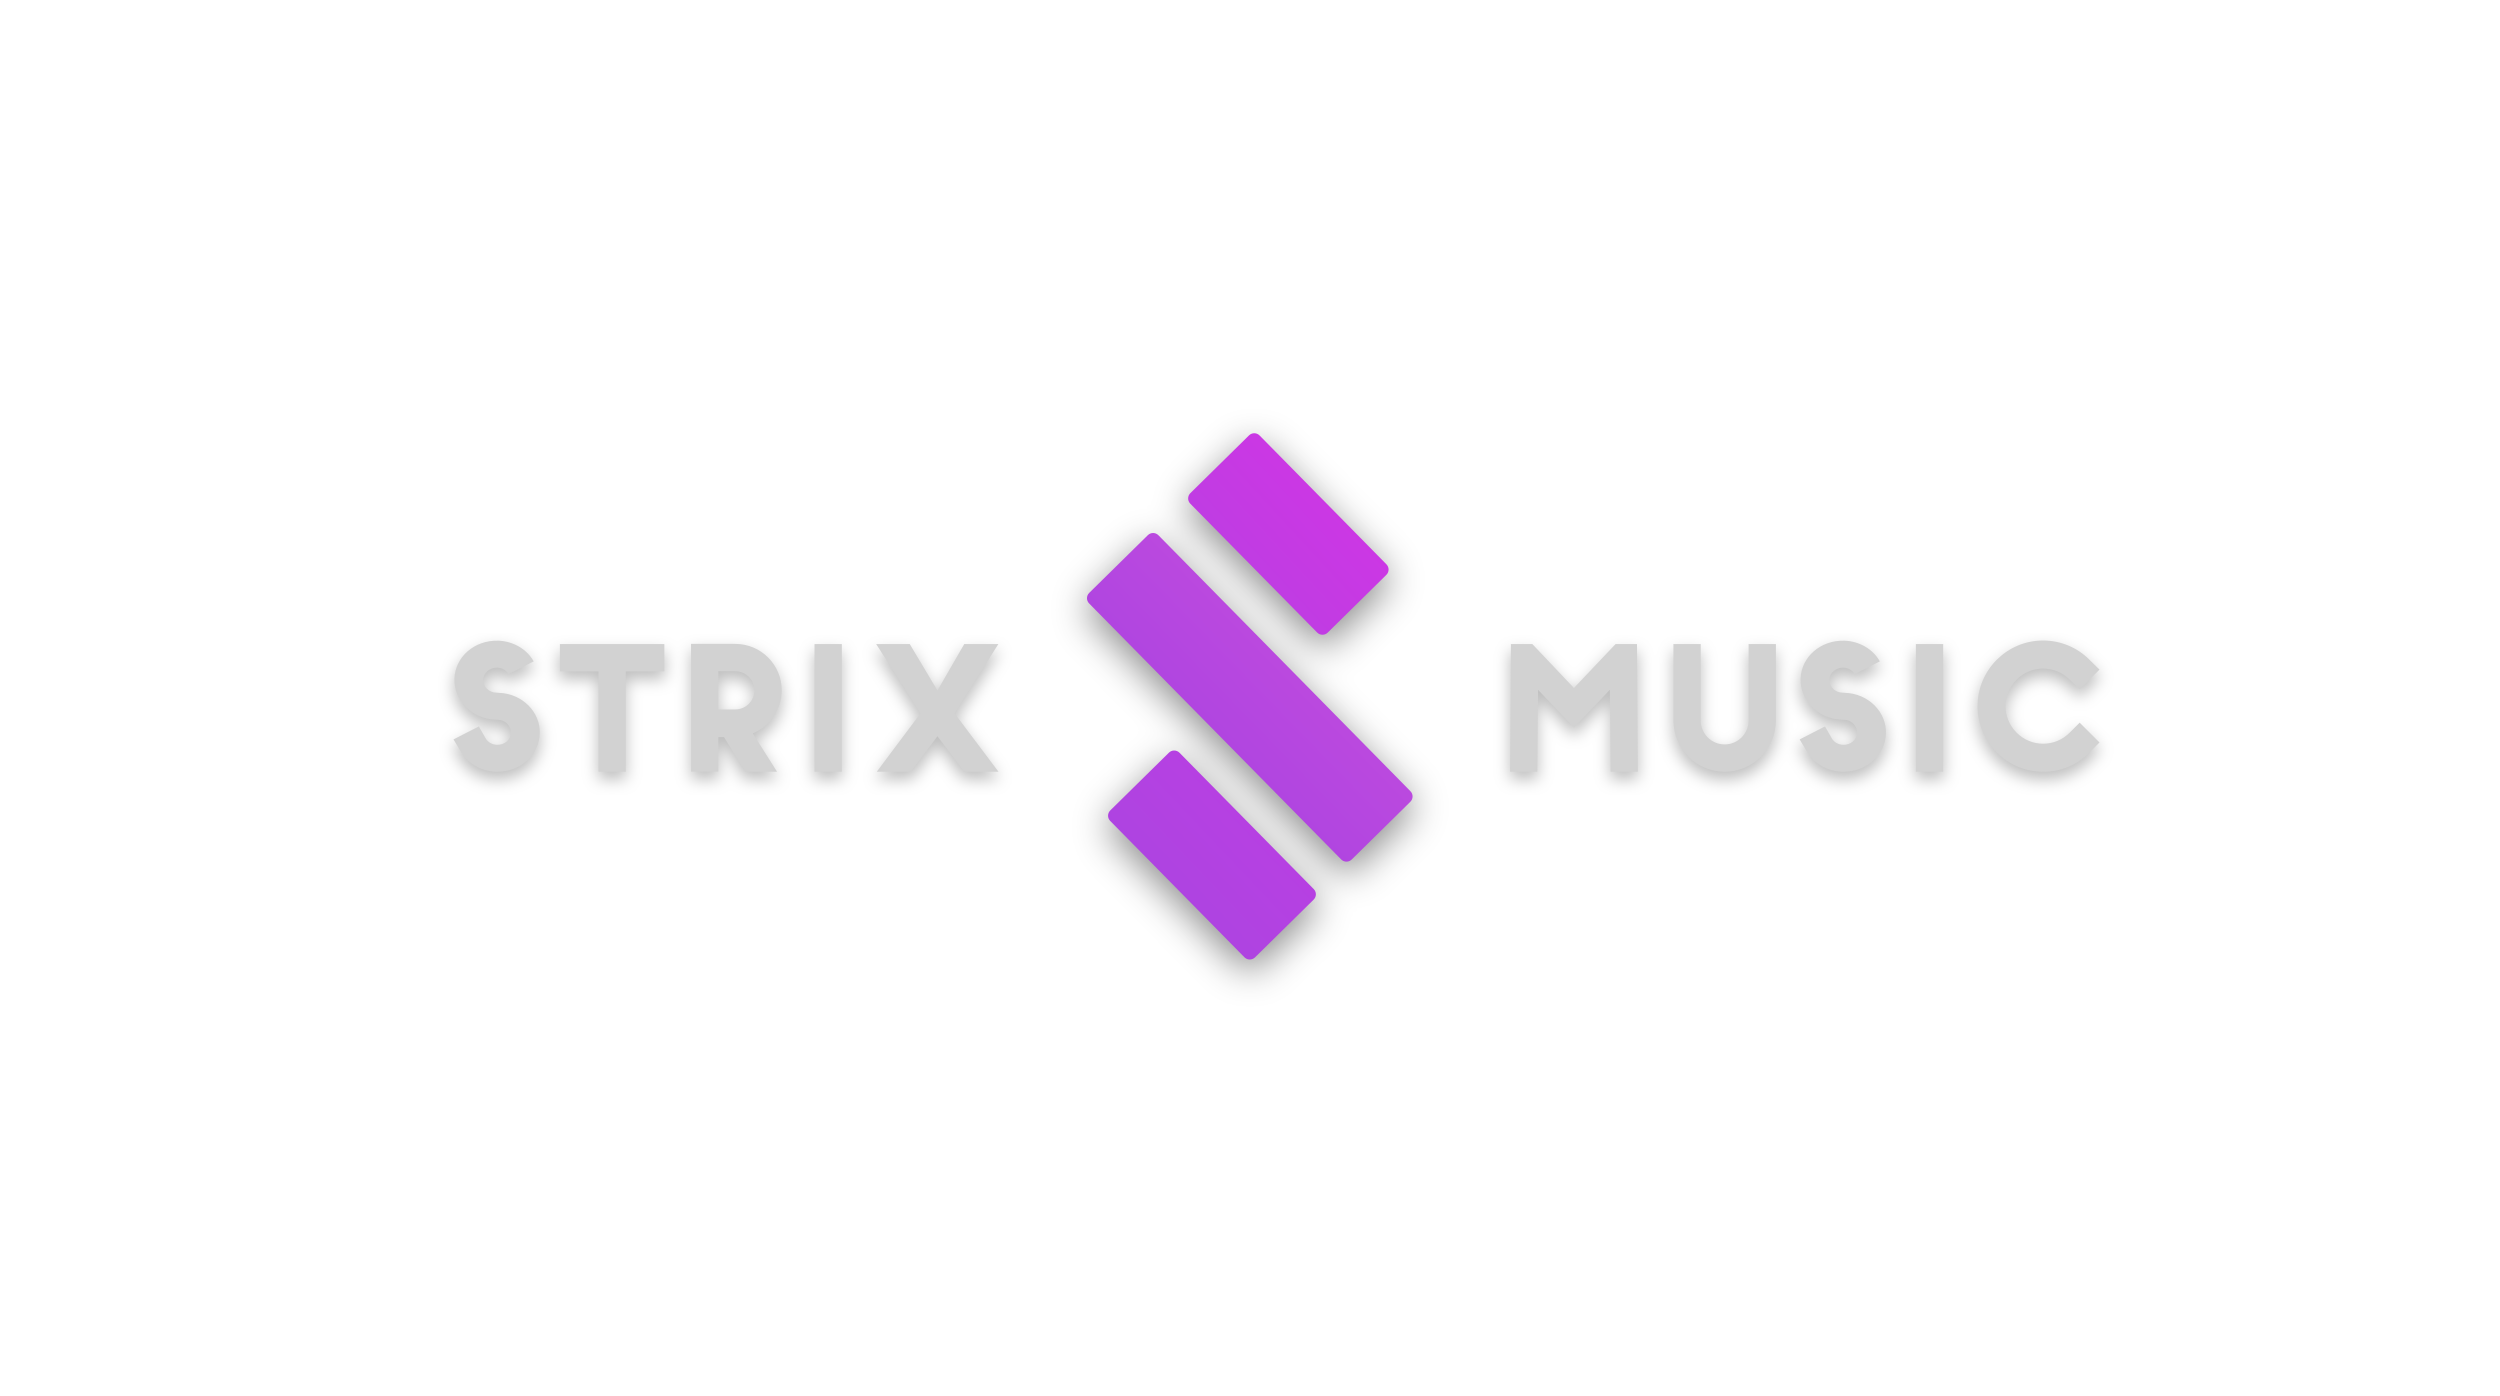
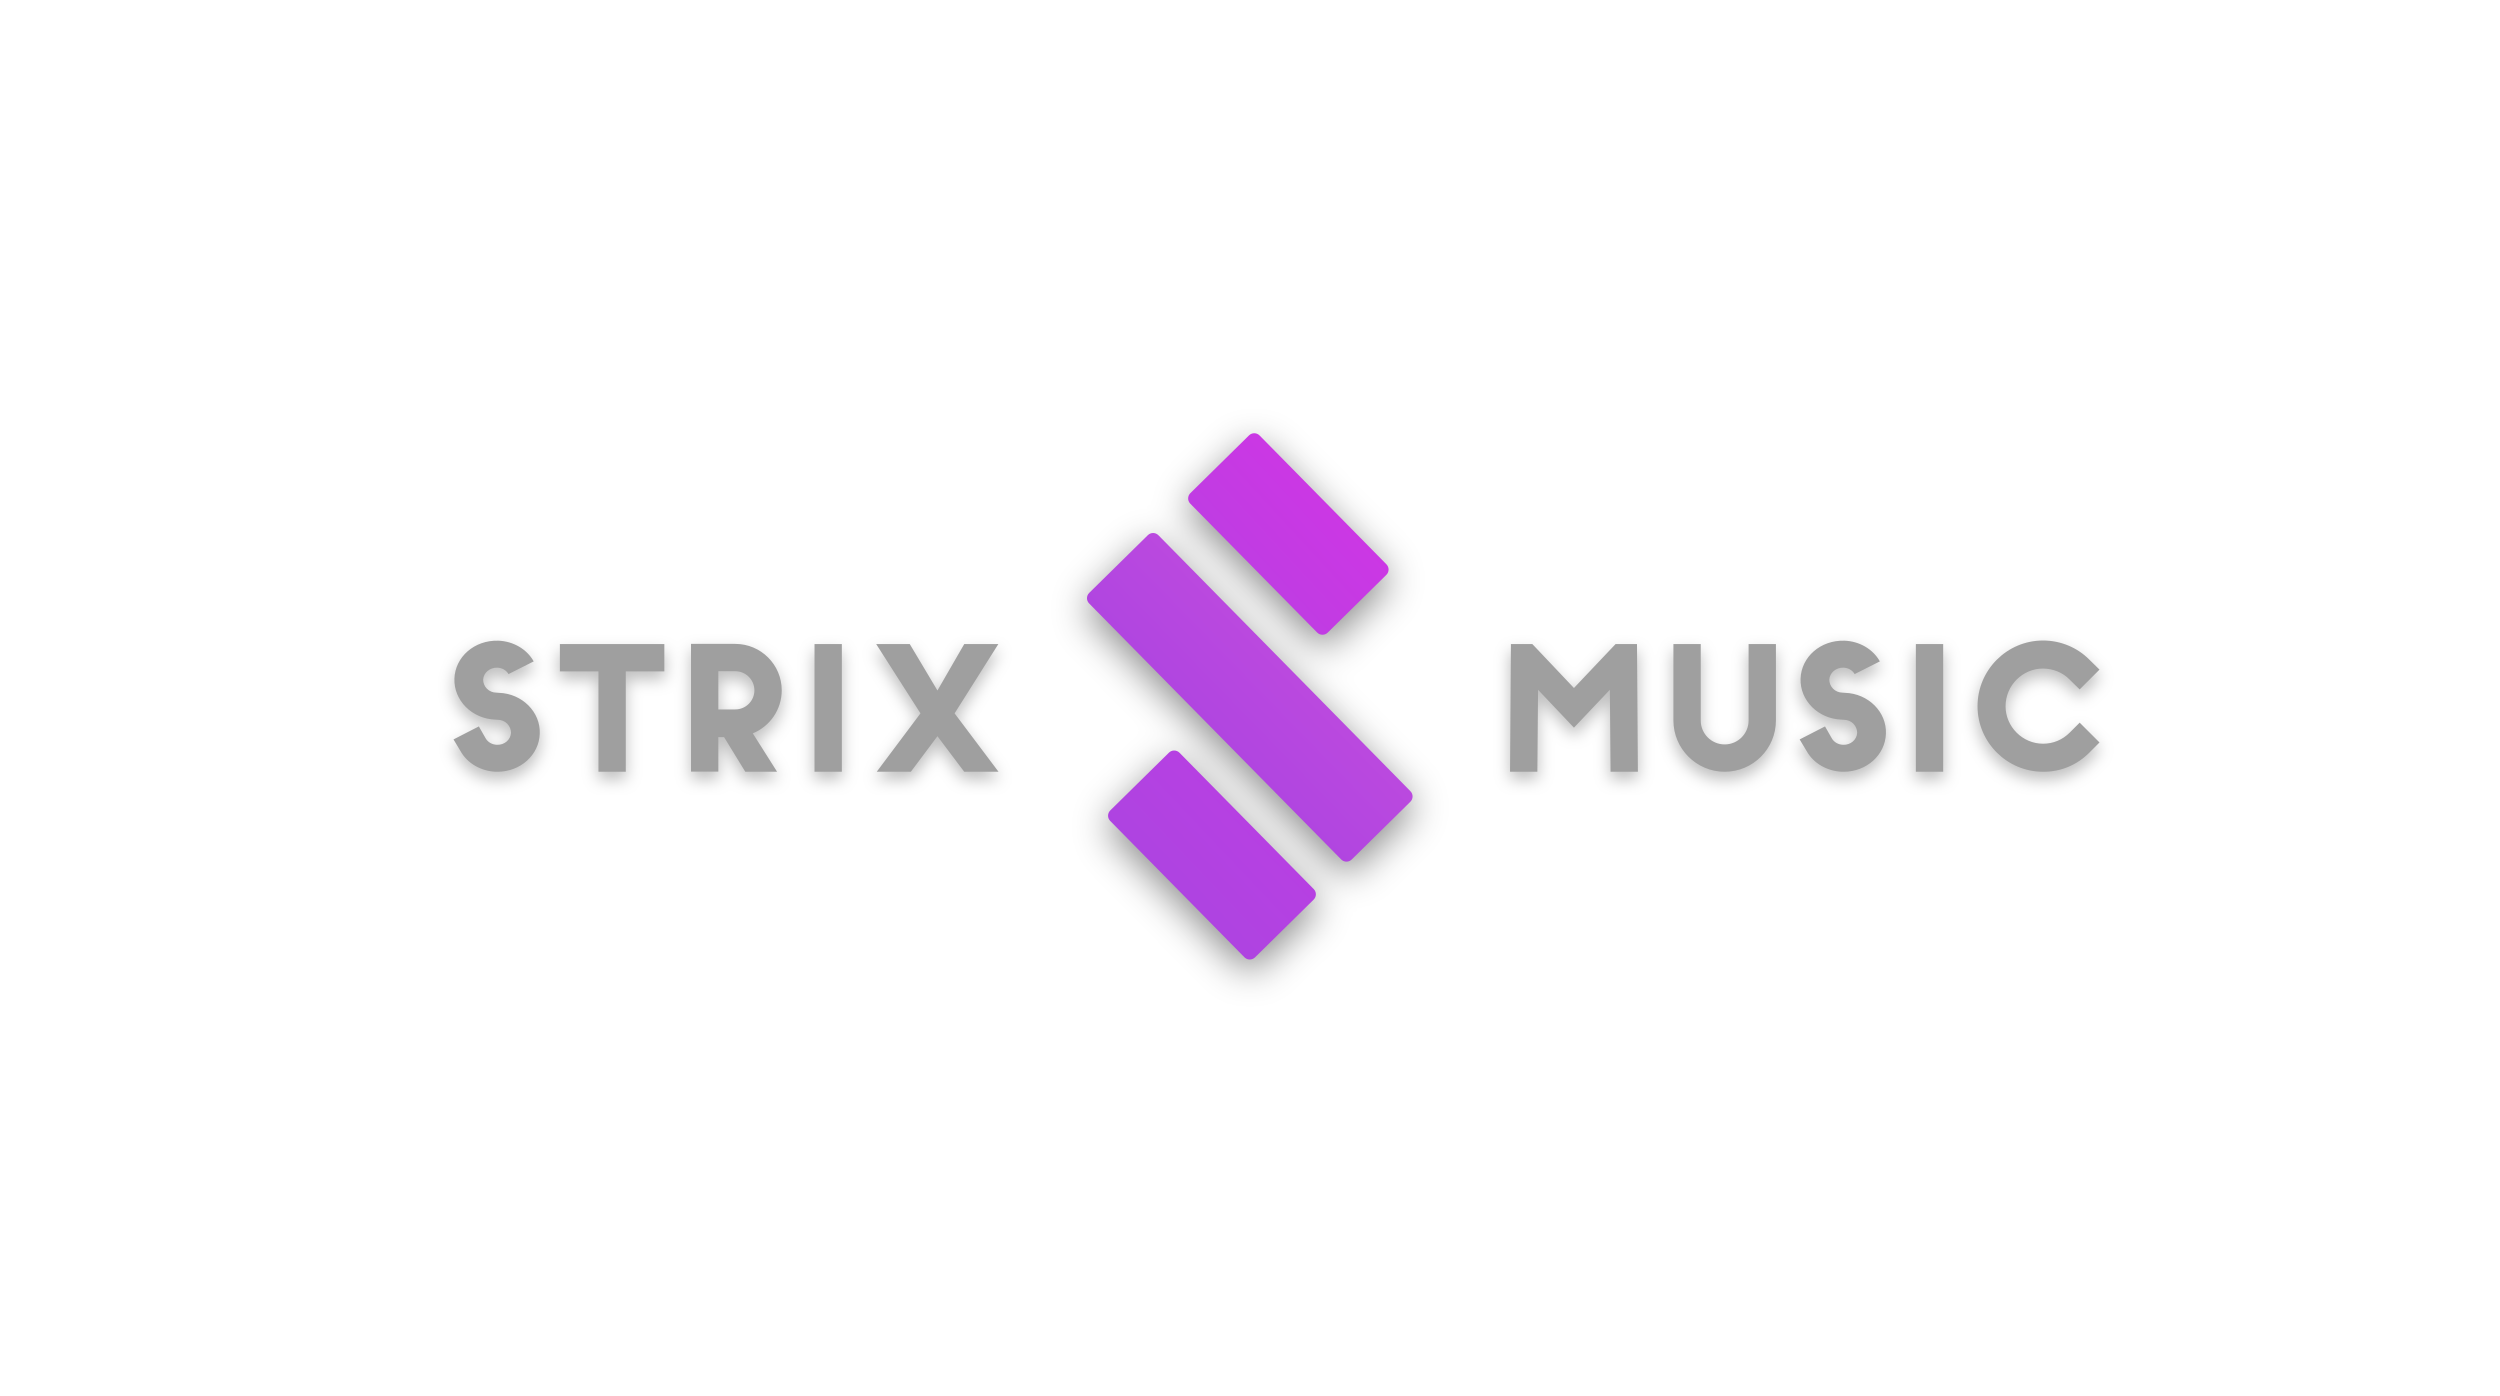
- <svg xmlns="http://www.w3.org/2000/svg" viewBox="0 0 672 375" fill="none">
+ <svg xmlns="http://www.w3.org/2000/svg" width="auto" height="auto" viewBox="0 0 672 375" fill="none">
  <g filter="url(#filter0_d)">
    <rect x="309.972" y="142.445" width="100.568" height="26.129" rx="2" transform="rotate(45.4452 309.972 142.445)" fill="url(#paint0_linear)" />
    <path d="M314.215 202.313C315.002 201.538 316.268 201.548 317.043 202.335L353.132 238.989C353.907 239.776 353.897 241.042 353.11 241.817L337.341 257.343C336.554 258.118 335.288 258.108 334.513 257.321L298.424 220.667C297.649 219.88 297.659 218.613 298.446 217.838L314.215 202.313Z" fill="url(#paint1_linear)" />
    <path d="M335.74 117.03C336.527 116.255 337.793 116.265 338.568 117.052L372.673 151.691C373.448 152.478 373.438 153.745 372.651 154.52L356.883 170.045C356.096 170.82 354.829 170.81 354.054 170.023L319.949 135.384C319.174 134.596 319.184 133.33 319.971 132.555L335.74 117.03Z" fill="url(#paint2_linear)" />
  </g>
  <g filter="url(#filter1_d)">
    <path d="M134.096 186.232L133.424 186.184C132.464 186.184 131.552 185.8 130.88 185.128C130.208 184.456 129.872 183.544 129.872 182.68C129.968 180.856 131.648 179.416 133.664 179.464C134.96 179.512 136.064 180.136 136.688 181.192L143.456 177.784C141.584 174.424 137.888 172.36 133.952 172.216C127.52 172.024 122.336 176.584 122.144 182.44C121.952 188.248 126.848 193.192 133.088 193.432L133.808 193.48C134.768 193.48 135.68 193.864 136.352 194.536C137.024 195.256 137.36 196.12 137.36 196.984C137.264 198.808 135.632 200.296 133.568 200.2C132.272 200.152 131.168 199.528 130.544 198.472L128.72 195.256L121.904 198.76L123.776 201.88C125.648 205.24 129.344 207.304 133.328 207.448C133.424 207.448 133.568 207.448 133.712 207.448C139.904 207.448 144.896 202.936 145.088 197.224C145.328 191.368 140.336 186.424 134.096 186.232ZM150.496 173.128V180.472H160.864V207.448H168.208V180.472H178.576V173.128H150.496ZM185.744 207.4H193.088V198.136H194.624L200.336 207.448H208.88L202.352 197.128C206.912 195.256 210.128 190.792 210.128 185.56C210.128 178.648 204.512 173.08 197.648 173.08H185.744V207.4ZM193.088 180.424H197.648C200.48 180.424 202.784 182.728 202.784 185.56C202.784 188.392 200.48 190.696 197.648 190.696H193.088V180.424ZM226.288 173.128H218.944V207.448H226.288V173.128ZM259.185 173.128L251.985 185.608L244.545 173.128H235.521L247.425 191.752L235.665 207.448H244.833L251.985 197.896L259.185 207.448H268.401L256.593 191.752L268.353 173.128H259.185ZM434.263 173.128L423.079 184.936L411.895 173.128H406.135L405.895 207.448H413.239L413.431 185.416L423.079 195.592L432.727 185.416L432.919 207.448H440.263L440.023 173.128H434.263ZM470.023 193.672C470.023 197.224 467.143 200.104 463.591 200.104C460.039 200.104 457.159 197.224 457.159 193.672V173.128H449.815V193.672C449.815 201.256 456.007 207.448 463.591 207.448C471.223 207.448 477.367 201.256 477.367 193.672V173.128H470.023V193.672ZM495.943 186.232L495.271 186.184C494.311 186.184 493.399 185.8 492.727 185.128C492.055 184.456 491.719 183.544 491.719 182.68C491.815 180.856 493.495 179.416 495.511 179.464C496.807 179.512 497.911 180.136 498.535 181.192L505.303 177.784C503.431 174.424 499.735 172.36 495.799 172.216C489.367 172.024 484.183 176.584 483.991 182.44C483.799 188.248 488.695 193.192 494.935 193.432L495.655 193.48C496.615 193.48 497.527 193.864 498.199 194.536C498.871 195.256 499.207 196.12 499.207 196.984C499.111 198.808 497.479 200.296 495.415 200.2C494.119 200.152 493.015 199.528 492.391 198.472L490.567 195.256L483.751 198.76L485.623 201.88C487.495 205.24 491.191 207.304 495.175 207.448C495.271 207.448 495.415 207.448 495.559 207.448C501.751 207.448 506.743 202.936 506.935 197.224C507.175 191.368 502.183 186.424 495.943 186.232ZM522.327 173.128H514.983V207.448H522.327V173.128ZM556.327 196.936C554.407 198.856 551.911 199.912 549.175 199.912C543.655 199.912 539.095 195.352 539.095 189.832C539.095 184.264 543.655 179.704 549.175 179.704C551.863 179.752 554.407 180.712 556.327 182.68L559.015 185.32L564.343 179.992L561.655 177.352C558.391 174.04 553.879 172.168 549.175 172.168C539.479 172.168 531.559 180.088 531.559 189.832C531.559 199.528 539.479 207.448 549.175 207.448C553.927 207.496 558.343 205.624 561.655 202.264L564.343 199.576L559.015 194.248L556.327 196.936Z" fill="url(#paint3_linear)" />
  </g>
  <defs>
    <filter id="filter0_d" x="281.353" y="108.626" width="109.177" height="163.119" filterUnits="userSpaceOnUse" color-interpolation-filters="sRGB">
      <feFlood flood-opacity="0" result="BackgroundImageFix" />
      <feColorMatrix in="SourceAlpha" type="matrix" values="0 0 0 0 0 0 0 0 0 0 0 0 0 0 0 0 0 0 127 0" />
      <feOffset dy="3" />
      <feGaussianBlur stdDeviation="5" />
      <feColorMatrix type="matrix" values="0 0 0 0 0 0 0 0 0 0 0 0 0 0 0 0 0 0 0.45 0" />
      <feBlend mode="normal" in2="BackgroundImageFix" result="effect1_dropShadow" />
      <feBlend mode="normal" in="SourceGraphic" in2="effect1_dropShadow" result="shape" />
    </filter>
    <filter id="filter1_d" x="117.904" y="170.168" width="450.44" height="43.281" filterUnits="userSpaceOnUse" color-interpolation-filters="sRGB">
      <feFlood flood-opacity="0" result="BackgroundImageFix" />
      <feColorMatrix in="SourceAlpha" type="matrix" values="0 0 0 0 0 0 0 0 0 0 0 0 0 0 0 0 0 0 127 0" />
      <feOffset dy="2" />
      <feGaussianBlur stdDeviation="2" />
      <feColorMatrix type="matrix" values="0 0 0 0 0 0 0 0 0 0 0 0 0 0 0 0 0 0 0.25 0" />
      <feBlend mode="normal" in2="BackgroundImageFix" result="effect1_dropShadow" />
      <feBlend mode="normal" in="SourceGraphic" in2="effect1_dropShadow" result="shape" />
    </filter>
    <linearGradient id="paint0_linear" x1="359.269" y1="104.285" x2="358.654" y2="208.043" gradientUnits="userSpaceOnUse">
      <stop stop-color="#C94EDD" />
      <stop offset="0.711" stop-color="#AD44E1" />
    </linearGradient>
    <linearGradient id="paint1_linear" x1="373.761" y1="152.81" x2="297.383" y2="225.167" gradientUnits="userSpaceOnUse">
      <stop stop-color="#CC37E4" />
      <stop offset="1" stop-color="#AD44E1" />
    </linearGradient>
    <linearGradient id="paint2_linear" x1="373.761" y1="150.8" x2="296.379" y2="222.153" gradientUnits="userSpaceOnUse">
      <stop stop-color="#CC37E4" />
      <stop offset="0.688" stop-color="#AD44E1" />
    </linearGradient>
    <linearGradient id="paint3_linear" x1="162.734" y1="101.582" x2="142.724" y2="226.15" gradientUnits="userSpaceOnUse">
-       <stop offset="0.634" stop-color="#D2D2D2" />
+       <stop offset="0.634" stop-color="#9F9F9F" />
    </linearGradient>
  </defs>
</svg>
